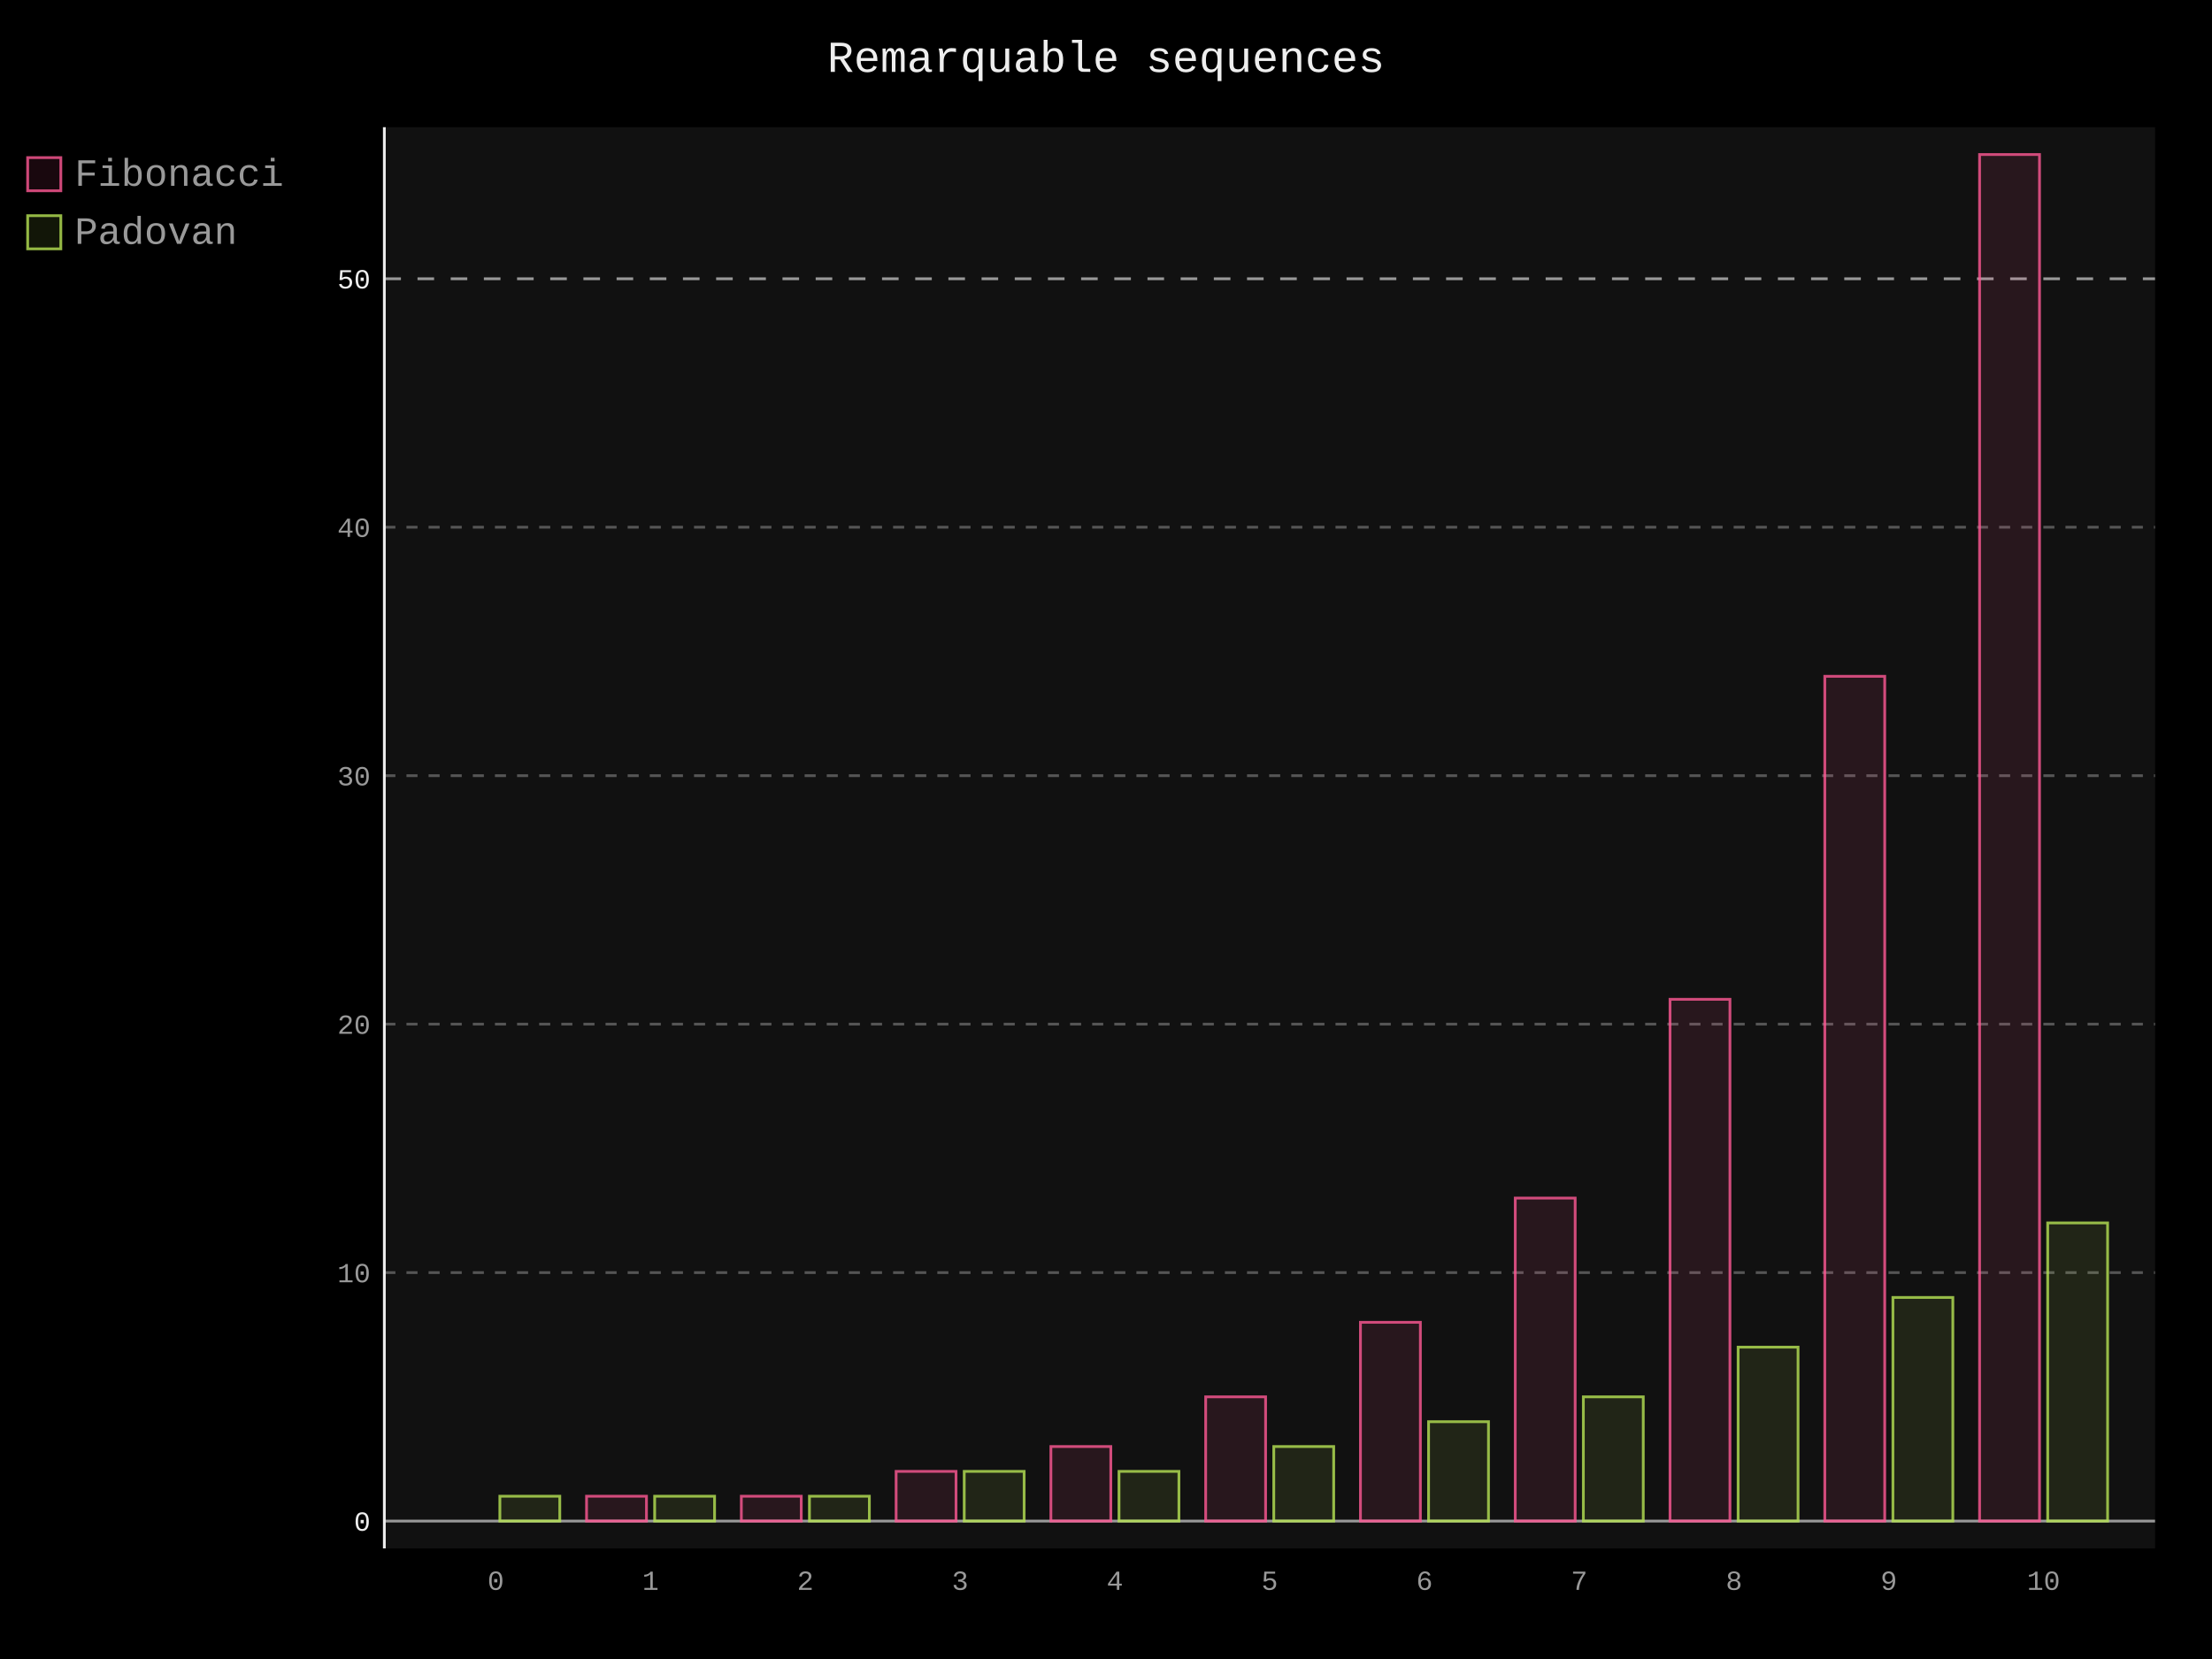
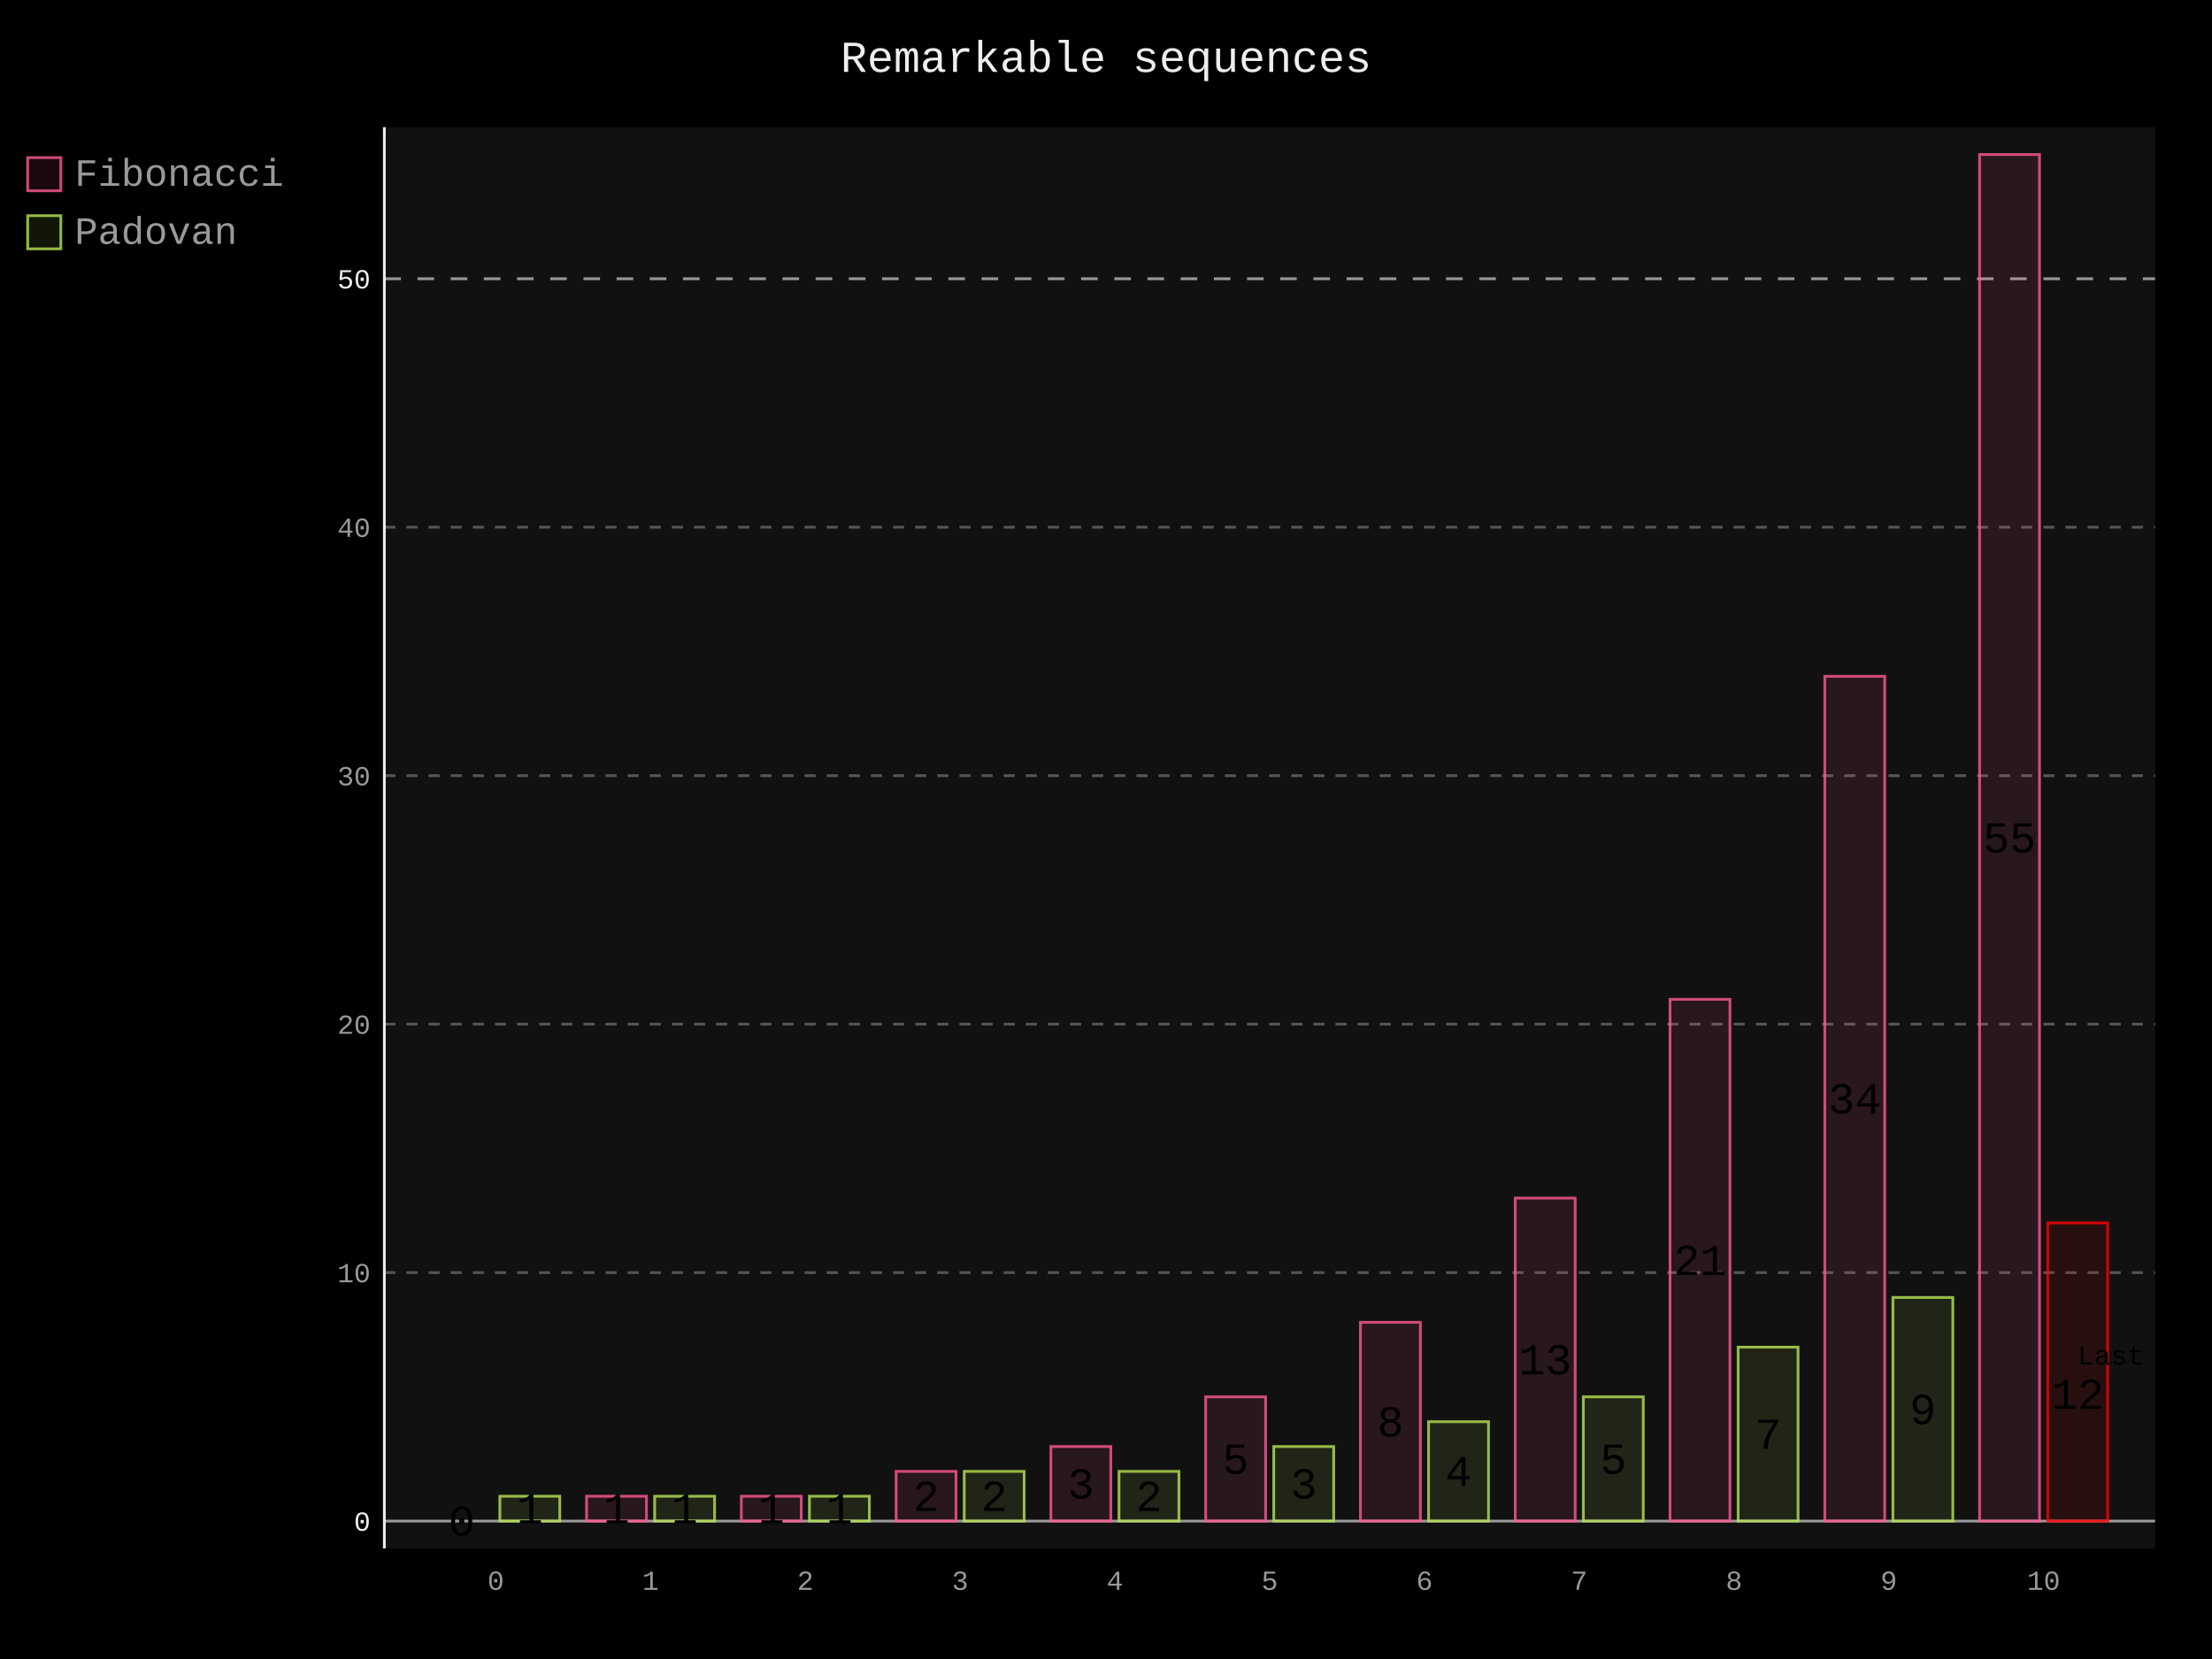
- <svg xmlns="http://www.w3.org/2000/svg" id="chart-89dd8f78-0109-415e-81a0-af3b98a761b8" class="pygal-chart" viewBox="0 0 800 600">
+ <svg xmlns="http://www.w3.org/2000/svg" id="chart-598c9d55-f71d-46f6-b86a-acfe8bc7f29e" class="pygal-chart" viewBox="0 0 800 600">
  <defs>
-     <style type="text/css">#chart-89dd8f78-0109-415e-81a0-af3b98a761b8{-webkit-user-select:none;-webkit-font-smoothing:antialiased;font-family:Consolas,"Liberation Mono",Menlo,Courier,monospace}#chart-89dd8f78-0109-415e-81a0-af3b98a761b8 .title{font-family:Consolas,"Liberation Mono",Menlo,Courier,monospace;font-size:16px}#chart-89dd8f78-0109-415e-81a0-af3b98a761b8 .legends .legend text{font-family:Consolas,"Liberation Mono",Menlo,Courier,monospace;font-size:14px}#chart-89dd8f78-0109-415e-81a0-af3b98a761b8 .axis text{font-family:Consolas,"Liberation Mono",Menlo,Courier,monospace;font-size:10px}#chart-89dd8f78-0109-415e-81a0-af3b98a761b8 .axis text.major{font-family:Consolas,"Liberation Mono",Menlo,Courier,monospace;font-size:10px}#chart-89dd8f78-0109-415e-81a0-af3b98a761b8 .text-overlay text.value{font-family:Consolas,"Liberation Mono",Menlo,Courier,monospace;font-size:16px}#chart-89dd8f78-0109-415e-81a0-af3b98a761b8 .text-overlay text.label{font-family:Consolas,"Liberation Mono",Menlo,Courier,monospace;font-size:10px}#chart-89dd8f78-0109-415e-81a0-af3b98a761b8 .tooltip{font-family:Consolas,"Liberation Mono",Menlo,Courier,monospace;font-size:14px}#chart-89dd8f78-0109-415e-81a0-af3b98a761b8 text.no_data{font-family:Consolas,"Liberation Mono",Menlo,Courier,monospace;font-size:64px}
- #chart-89dd8f78-0109-415e-81a0-af3b98a761b8{background-color:black}#chart-89dd8f78-0109-415e-81a0-af3b98a761b8 path,#chart-89dd8f78-0109-415e-81a0-af3b98a761b8 line,#chart-89dd8f78-0109-415e-81a0-af3b98a761b8 rect,#chart-89dd8f78-0109-415e-81a0-af3b98a761b8 circle{-webkit-transition:1s ease-out;-moz-transition:1s ease-out;transition:1s ease-out}#chart-89dd8f78-0109-415e-81a0-af3b98a761b8 .graph &gt; .background{fill:black}#chart-89dd8f78-0109-415e-81a0-af3b98a761b8 .plot &gt; .background{fill:#111}#chart-89dd8f78-0109-415e-81a0-af3b98a761b8 .graph{fill:#999}#chart-89dd8f78-0109-415e-81a0-af3b98a761b8 text.no_data{fill:#eee}#chart-89dd8f78-0109-415e-81a0-af3b98a761b8 .title{fill:#eee}#chart-89dd8f78-0109-415e-81a0-af3b98a761b8 .legends .legend text{fill:#999}#chart-89dd8f78-0109-415e-81a0-af3b98a761b8 .legends .legend:hover text{fill:#eee}#chart-89dd8f78-0109-415e-81a0-af3b98a761b8 .axis .line{stroke:#eee}#chart-89dd8f78-0109-415e-81a0-af3b98a761b8 .axis .guide.line{stroke:#555}#chart-89dd8f78-0109-415e-81a0-af3b98a761b8 .axis .major.line{stroke:#999}#chart-89dd8f78-0109-415e-81a0-af3b98a761b8 .axis text.major{fill:#eee}#chart-89dd8f78-0109-415e-81a0-af3b98a761b8 .axis.y .guides:hover .guide.line,#chart-89dd8f78-0109-415e-81a0-af3b98a761b8 .line-graph .axis.x .guides:hover .guide.line,#chart-89dd8f78-0109-415e-81a0-af3b98a761b8 .stackedline-graph .axis.x .guides:hover .guide.line,#chart-89dd8f78-0109-415e-81a0-af3b98a761b8 .xy-graph .axis.x .guides:hover .guide.line{stroke:#eee}#chart-89dd8f78-0109-415e-81a0-af3b98a761b8 .axis .guides:hover text{fill:#eee}#chart-89dd8f78-0109-415e-81a0-af3b98a761b8 .reactive{fill-opacity:.1;stroke-opacity:.8}#chart-89dd8f78-0109-415e-81a0-af3b98a761b8 .ci{stroke:#999}#chart-89dd8f78-0109-415e-81a0-af3b98a761b8 .reactive.active,#chart-89dd8f78-0109-415e-81a0-af3b98a761b8 .active .reactive{fill-opacity:.75;stroke-opacity:.9;stroke-width:4}#chart-89dd8f78-0109-415e-81a0-af3b98a761b8 .ci .reactive.active{stroke-width:1.5}#chart-89dd8f78-0109-415e-81a0-af3b98a761b8 .series text{fill:#eee}#chart-89dd8f78-0109-415e-81a0-af3b98a761b8 .tooltip rect{fill:#111;stroke:#eee;-webkit-transition:opacity 1s ease-out;-moz-transition:opacity 1s ease-out;transition:opacity 1s ease-out}#chart-89dd8f78-0109-415e-81a0-af3b98a761b8 .tooltip .label{fill:#999}#chart-89dd8f78-0109-415e-81a0-af3b98a761b8 .tooltip .label{fill:#999}#chart-89dd8f78-0109-415e-81a0-af3b98a761b8 .tooltip .legend{font-size:.8em;fill:#555}#chart-89dd8f78-0109-415e-81a0-af3b98a761b8 .tooltip .x_label{font-size:.6em;fill:#eee}#chart-89dd8f78-0109-415e-81a0-af3b98a761b8 .tooltip .xlink{font-size:.5em;text-decoration:underline}#chart-89dd8f78-0109-415e-81a0-af3b98a761b8 .tooltip .value{font-size:1.5em}#chart-89dd8f78-0109-415e-81a0-af3b98a761b8 .bound{font-size:.5em}#chart-89dd8f78-0109-415e-81a0-af3b98a761b8 .max-value{font-size:.75em;fill:#555}#chart-89dd8f78-0109-415e-81a0-af3b98a761b8 .map-element{fill:#111;stroke:#555 !important}#chart-89dd8f78-0109-415e-81a0-af3b98a761b8 .map-element .reactive{fill-opacity:inherit;stroke-opacity:inherit}#chart-89dd8f78-0109-415e-81a0-af3b98a761b8 .color-0,#chart-89dd8f78-0109-415e-81a0-af3b98a761b8 .color-0 a:visited{stroke:#ff5995;fill:#ff5995}#chart-89dd8f78-0109-415e-81a0-af3b98a761b8 .color-1,#chart-89dd8f78-0109-415e-81a0-af3b98a761b8 .color-1 a:visited{stroke:#b6e354;fill:#b6e354}#chart-89dd8f78-0109-415e-81a0-af3b98a761b8 .text-overlay .color-0 text{fill:black}#chart-89dd8f78-0109-415e-81a0-af3b98a761b8 .text-overlay .color-1 text{fill:black}
- #chart-89dd8f78-0109-415e-81a0-af3b98a761b8 text.no_data{text-anchor:middle}#chart-89dd8f78-0109-415e-81a0-af3b98a761b8 .guide.line{fill:none}#chart-89dd8f78-0109-415e-81a0-af3b98a761b8 .centered{text-anchor:middle}#chart-89dd8f78-0109-415e-81a0-af3b98a761b8 .title{text-anchor:middle}#chart-89dd8f78-0109-415e-81a0-af3b98a761b8 .legends .legend text{fill-opacity:1}#chart-89dd8f78-0109-415e-81a0-af3b98a761b8 .axis.x text{text-anchor:middle}#chart-89dd8f78-0109-415e-81a0-af3b98a761b8 .axis.x:not(.web) text[transform]{text-anchor:start}#chart-89dd8f78-0109-415e-81a0-af3b98a761b8 .axis.x:not(.web) text[transform].backwards{text-anchor:end}#chart-89dd8f78-0109-415e-81a0-af3b98a761b8 .axis.y text{text-anchor:end}#chart-89dd8f78-0109-415e-81a0-af3b98a761b8 .axis.y text[transform].backwards{text-anchor:start}#chart-89dd8f78-0109-415e-81a0-af3b98a761b8 .axis.y2 text{text-anchor:start}#chart-89dd8f78-0109-415e-81a0-af3b98a761b8 .axis.y2 text[transform].backwards{text-anchor:end}#chart-89dd8f78-0109-415e-81a0-af3b98a761b8 .axis .guide.line{stroke-dasharray:4,4}#chart-89dd8f78-0109-415e-81a0-af3b98a761b8 .axis .major.guide.line{stroke-dasharray:6,6}#chart-89dd8f78-0109-415e-81a0-af3b98a761b8 .horizontal .axis.y .guide.line,#chart-89dd8f78-0109-415e-81a0-af3b98a761b8 .horizontal .axis.y2 .guide.line,#chart-89dd8f78-0109-415e-81a0-af3b98a761b8 .vertical .axis.x .guide.line{opacity:0}#chart-89dd8f78-0109-415e-81a0-af3b98a761b8 .horizontal .axis.always_show .guide.line,#chart-89dd8f78-0109-415e-81a0-af3b98a761b8 .vertical .axis.always_show .guide.line{opacity:1 !important}#chart-89dd8f78-0109-415e-81a0-af3b98a761b8 .axis.y .guides:hover .guide.line,#chart-89dd8f78-0109-415e-81a0-af3b98a761b8 .axis.y2 .guides:hover .guide.line,#chart-89dd8f78-0109-415e-81a0-af3b98a761b8 .axis.x .guides:hover .guide.line{opacity:1}#chart-89dd8f78-0109-415e-81a0-af3b98a761b8 .axis .guides:hover text{opacity:1}#chart-89dd8f78-0109-415e-81a0-af3b98a761b8 .nofill{fill:none}#chart-89dd8f78-0109-415e-81a0-af3b98a761b8 .subtle-fill{fill-opacity:.2}#chart-89dd8f78-0109-415e-81a0-af3b98a761b8 .dot{stroke-width:1px;fill-opacity:1}#chart-89dd8f78-0109-415e-81a0-af3b98a761b8 .dot.active{stroke-width:5px}#chart-89dd8f78-0109-415e-81a0-af3b98a761b8 .dot.negative{fill:transparent}#chart-89dd8f78-0109-415e-81a0-af3b98a761b8 text,#chart-89dd8f78-0109-415e-81a0-af3b98a761b8 tspan{stroke:none !important}#chart-89dd8f78-0109-415e-81a0-af3b98a761b8 .series text.active{opacity:1}#chart-89dd8f78-0109-415e-81a0-af3b98a761b8 .tooltip rect{fill-opacity:.95;stroke-width:.5}#chart-89dd8f78-0109-415e-81a0-af3b98a761b8 .tooltip text{fill-opacity:1}#chart-89dd8f78-0109-415e-81a0-af3b98a761b8 .showable{visibility:hidden}#chart-89dd8f78-0109-415e-81a0-af3b98a761b8 .showable.shown{visibility:visible}#chart-89dd8f78-0109-415e-81a0-af3b98a761b8 .gauge-background{fill:rgba(229,229,229,1);stroke:none}#chart-89dd8f78-0109-415e-81a0-af3b98a761b8 .bg-lines{stroke:black;stroke-width:2px}</style>
+     <style type="text/css">#chart-598c9d55-f71d-46f6-b86a-acfe8bc7f29e{-webkit-user-select:none;-webkit-font-smoothing:antialiased;font-family:Consolas,"Liberation Mono",Menlo,Courier,monospace}#chart-598c9d55-f71d-46f6-b86a-acfe8bc7f29e .title{font-family:Consolas,"Liberation Mono",Menlo,Courier,monospace;font-size:16px}#chart-598c9d55-f71d-46f6-b86a-acfe8bc7f29e .legends .legend text{font-family:Consolas,"Liberation Mono",Menlo,Courier,monospace;font-size:14px}#chart-598c9d55-f71d-46f6-b86a-acfe8bc7f29e .axis text{font-family:Consolas,"Liberation Mono",Menlo,Courier,monospace;font-size:10px}#chart-598c9d55-f71d-46f6-b86a-acfe8bc7f29e .axis text.major{font-family:Consolas,"Liberation Mono",Menlo,Courier,monospace;font-size:10px}#chart-598c9d55-f71d-46f6-b86a-acfe8bc7f29e .text-overlay text.value{font-family:Consolas,"Liberation Mono",Menlo,Courier,monospace;font-size:16px}#chart-598c9d55-f71d-46f6-b86a-acfe8bc7f29e .text-overlay text.label{font-family:Consolas,"Liberation Mono",Menlo,Courier,monospace;font-size:10px}#chart-598c9d55-f71d-46f6-b86a-acfe8bc7f29e .tooltip{font-family:Consolas,"Liberation Mono",Menlo,Courier,monospace;font-size:14px}#chart-598c9d55-f71d-46f6-b86a-acfe8bc7f29e text.no_data{font-family:Consolas,"Liberation Mono",Menlo,Courier,monospace;font-size:64px}
+ #chart-598c9d55-f71d-46f6-b86a-acfe8bc7f29e{background-color:black}#chart-598c9d55-f71d-46f6-b86a-acfe8bc7f29e path,#chart-598c9d55-f71d-46f6-b86a-acfe8bc7f29e line,#chart-598c9d55-f71d-46f6-b86a-acfe8bc7f29e rect,#chart-598c9d55-f71d-46f6-b86a-acfe8bc7f29e circle{-webkit-transition:1s ease-out;-moz-transition:1s ease-out;transition:1s ease-out}#chart-598c9d55-f71d-46f6-b86a-acfe8bc7f29e .graph &gt; .background{fill:black}#chart-598c9d55-f71d-46f6-b86a-acfe8bc7f29e .plot &gt; .background{fill:#111}#chart-598c9d55-f71d-46f6-b86a-acfe8bc7f29e .graph{fill:#999}#chart-598c9d55-f71d-46f6-b86a-acfe8bc7f29e text.no_data{fill:#eee}#chart-598c9d55-f71d-46f6-b86a-acfe8bc7f29e .title{fill:#eee}#chart-598c9d55-f71d-46f6-b86a-acfe8bc7f29e .legends .legend text{fill:#999}#chart-598c9d55-f71d-46f6-b86a-acfe8bc7f29e .legends .legend:hover text{fill:#eee}#chart-598c9d55-f71d-46f6-b86a-acfe8bc7f29e .axis .line{stroke:#eee}#chart-598c9d55-f71d-46f6-b86a-acfe8bc7f29e .axis .guide.line{stroke:#555}#chart-598c9d55-f71d-46f6-b86a-acfe8bc7f29e .axis .major.line{stroke:#999}#chart-598c9d55-f71d-46f6-b86a-acfe8bc7f29e .axis text.major{fill:#eee}#chart-598c9d55-f71d-46f6-b86a-acfe8bc7f29e .axis.y .guides:hover .guide.line,#chart-598c9d55-f71d-46f6-b86a-acfe8bc7f29e .line-graph .axis.x .guides:hover .guide.line,#chart-598c9d55-f71d-46f6-b86a-acfe8bc7f29e .stackedline-graph .axis.x .guides:hover .guide.line,#chart-598c9d55-f71d-46f6-b86a-acfe8bc7f29e .xy-graph .axis.x .guides:hover .guide.line{stroke:#eee}#chart-598c9d55-f71d-46f6-b86a-acfe8bc7f29e .axis .guides:hover text{fill:#eee}#chart-598c9d55-f71d-46f6-b86a-acfe8bc7f29e .reactive{fill-opacity:.1;stroke-opacity:.8}#chart-598c9d55-f71d-46f6-b86a-acfe8bc7f29e .ci{stroke:#999}#chart-598c9d55-f71d-46f6-b86a-acfe8bc7f29e .reactive.active,#chart-598c9d55-f71d-46f6-b86a-acfe8bc7f29e .active .reactive{fill-opacity:.75;stroke-opacity:.9;stroke-width:4}#chart-598c9d55-f71d-46f6-b86a-acfe8bc7f29e .ci .reactive.active{stroke-width:1.5}#chart-598c9d55-f71d-46f6-b86a-acfe8bc7f29e .series text{fill:#eee}#chart-598c9d55-f71d-46f6-b86a-acfe8bc7f29e .tooltip rect{fill:#111;stroke:#eee;-webkit-transition:opacity 1s ease-out;-moz-transition:opacity 1s ease-out;transition:opacity 1s ease-out}#chart-598c9d55-f71d-46f6-b86a-acfe8bc7f29e .tooltip .label{fill:#999}#chart-598c9d55-f71d-46f6-b86a-acfe8bc7f29e .tooltip .label{fill:#999}#chart-598c9d55-f71d-46f6-b86a-acfe8bc7f29e .tooltip .legend{font-size:.8em;fill:#555}#chart-598c9d55-f71d-46f6-b86a-acfe8bc7f29e .tooltip .x_label{font-size:.6em;fill:#eee}#chart-598c9d55-f71d-46f6-b86a-acfe8bc7f29e .tooltip .xlink{font-size:.5em;text-decoration:underline}#chart-598c9d55-f71d-46f6-b86a-acfe8bc7f29e .tooltip .value{font-size:1.5em}#chart-598c9d55-f71d-46f6-b86a-acfe8bc7f29e .bound{font-size:.5em}#chart-598c9d55-f71d-46f6-b86a-acfe8bc7f29e .max-value{font-size:.75em;fill:#555}#chart-598c9d55-f71d-46f6-b86a-acfe8bc7f29e .map-element{fill:#111;stroke:#555 !important}#chart-598c9d55-f71d-46f6-b86a-acfe8bc7f29e .map-element .reactive{fill-opacity:inherit;stroke-opacity:inherit}#chart-598c9d55-f71d-46f6-b86a-acfe8bc7f29e .color-0,#chart-598c9d55-f71d-46f6-b86a-acfe8bc7f29e .color-0 a:visited{stroke:#ff5995;fill:#ff5995}#chart-598c9d55-f71d-46f6-b86a-acfe8bc7f29e .color-1,#chart-598c9d55-f71d-46f6-b86a-acfe8bc7f29e .color-1 a:visited{stroke:#b6e354;fill:#b6e354}#chart-598c9d55-f71d-46f6-b86a-acfe8bc7f29e .text-overlay .color-0 text{fill:black}#chart-598c9d55-f71d-46f6-b86a-acfe8bc7f29e .text-overlay .color-1 text{fill:black}
+ #chart-598c9d55-f71d-46f6-b86a-acfe8bc7f29e text.no_data{text-anchor:middle}#chart-598c9d55-f71d-46f6-b86a-acfe8bc7f29e .guide.line{fill:none}#chart-598c9d55-f71d-46f6-b86a-acfe8bc7f29e .centered{text-anchor:middle}#chart-598c9d55-f71d-46f6-b86a-acfe8bc7f29e .title{text-anchor:middle}#chart-598c9d55-f71d-46f6-b86a-acfe8bc7f29e .legends .legend text{fill-opacity:1}#chart-598c9d55-f71d-46f6-b86a-acfe8bc7f29e .axis.x text{text-anchor:middle}#chart-598c9d55-f71d-46f6-b86a-acfe8bc7f29e .axis.x:not(.web) text[transform]{text-anchor:start}#chart-598c9d55-f71d-46f6-b86a-acfe8bc7f29e .axis.x:not(.web) text[transform].backwards{text-anchor:end}#chart-598c9d55-f71d-46f6-b86a-acfe8bc7f29e .axis.y text{text-anchor:end}#chart-598c9d55-f71d-46f6-b86a-acfe8bc7f29e .axis.y text[transform].backwards{text-anchor:start}#chart-598c9d55-f71d-46f6-b86a-acfe8bc7f29e .axis.y2 text{text-anchor:start}#chart-598c9d55-f71d-46f6-b86a-acfe8bc7f29e .axis.y2 text[transform].backwards{text-anchor:end}#chart-598c9d55-f71d-46f6-b86a-acfe8bc7f29e .axis .guide.line{stroke-dasharray:4,4}#chart-598c9d55-f71d-46f6-b86a-acfe8bc7f29e .axis .major.guide.line{stroke-dasharray:6,6}#chart-598c9d55-f71d-46f6-b86a-acfe8bc7f29e .horizontal .axis.y .guide.line,#chart-598c9d55-f71d-46f6-b86a-acfe8bc7f29e .horizontal .axis.y2 .guide.line,#chart-598c9d55-f71d-46f6-b86a-acfe8bc7f29e .vertical .axis.x .guide.line{opacity:0}#chart-598c9d55-f71d-46f6-b86a-acfe8bc7f29e .horizontal .axis.always_show .guide.line,#chart-598c9d55-f71d-46f6-b86a-acfe8bc7f29e .vertical .axis.always_show .guide.line{opacity:1 !important}#chart-598c9d55-f71d-46f6-b86a-acfe8bc7f29e .axis.y .guides:hover .guide.line,#chart-598c9d55-f71d-46f6-b86a-acfe8bc7f29e .axis.y2 .guides:hover .guide.line,#chart-598c9d55-f71d-46f6-b86a-acfe8bc7f29e .axis.x .guides:hover .guide.line{opacity:1}#chart-598c9d55-f71d-46f6-b86a-acfe8bc7f29e .axis .guides:hover text{opacity:1}#chart-598c9d55-f71d-46f6-b86a-acfe8bc7f29e .nofill{fill:none}#chart-598c9d55-f71d-46f6-b86a-acfe8bc7f29e .subtle-fill{fill-opacity:.2}#chart-598c9d55-f71d-46f6-b86a-acfe8bc7f29e .dot{stroke-width:1px;fill-opacity:1}#chart-598c9d55-f71d-46f6-b86a-acfe8bc7f29e .dot.active{stroke-width:5px}#chart-598c9d55-f71d-46f6-b86a-acfe8bc7f29e .dot.negative{fill:transparent}#chart-598c9d55-f71d-46f6-b86a-acfe8bc7f29e text,#chart-598c9d55-f71d-46f6-b86a-acfe8bc7f29e tspan{stroke:none !important}#chart-598c9d55-f71d-46f6-b86a-acfe8bc7f29e .series text.active{opacity:1}#chart-598c9d55-f71d-46f6-b86a-acfe8bc7f29e .tooltip rect{fill-opacity:.95;stroke-width:.5}#chart-598c9d55-f71d-46f6-b86a-acfe8bc7f29e .tooltip text{fill-opacity:1}#chart-598c9d55-f71d-46f6-b86a-acfe8bc7f29e .showable{visibility:hidden}#chart-598c9d55-f71d-46f6-b86a-acfe8bc7f29e .showable.shown{visibility:visible}#chart-598c9d55-f71d-46f6-b86a-acfe8bc7f29e .gauge-background{fill:rgba(229,229,229,1);stroke:none}#chart-598c9d55-f71d-46f6-b86a-acfe8bc7f29e .bg-lines{stroke:black;stroke-width:2px}</style>
  </defs>
  <g class="graph bar-graph vertical">
-     <rect class="background" height="600" width="800" x="0" y="0" />
-     <g class="plot" transform="translate(139, 46)">
-       <rect class="background" height="514" width="640.4" x="0" y="0" />
+     <rect x="0" y="0" width="800" height="600" class="background" />
+     <g transform="translate(139, 46)" class="plot">
+       <rect x="0" y="0" width="640.4" height="514" class="background" />
      <g class="axis y always_show">
        <g class="guides">
-           <path class="axis major line" d="M0 504.115 h640.4" />
-           <text class="major" x="-5" y="507.615">0</text>
-         </g>
-         <g class="guides">
-           <path class="guide line" d="M0 414.255 h640.4" />
-           <text class="" x="-5" y="417.755">10</text>
-         </g>
-         <g class="guides">
-           <path class="guide line" d="M0 324.395 h640.4" />
-           <text class="" x="-5" y="327.895">20</text>
-         </g>
-         <g class="guides">
-           <path class="guide line" d="M0 234.535 h640.4" />
-           <text class="" x="-5" y="238.035">30</text>
-         </g>
-         <g class="guides">
-           <path class="guide line" d="M0 144.675 h640.4" />
-           <text class="" x="-5" y="148.175">40</text>
-         </g>
-         <g class="guides">
-           <path class="major guide line" d="M0 54.815 h640.4" />
-           <text class="major" x="-5" y="58.315">50</text>
+           <path d="M0 504.115 h640.4" class="axis major line" />
+           <text x="-5" y="507.615" class="major">0</text>
+         </g>
+         <g class="guides">
+           <path d="M0 414.255 h640.4" class="guide line" />
+           <text x="-5" y="417.755" class="">10</text>
+         </g>
+         <g class="guides">
+           <path d="M0 324.395 h640.4" class="guide line" />
+           <text x="-5" y="327.895" class="">20</text>
+         </g>
+         <g class="guides">
+           <path d="M0 234.535 h640.4" class="guide line" />
+           <text x="-5" y="238.035" class="">30</text>
+         </g>
+         <g class="guides">
+           <path d="M0 144.675 h640.4" class="guide line" />
+           <text x="-5" y="148.175" class="">40</text>
+         </g>
+         <g class="guides">
+           <path d="M0 54.815 h640.4" class="major guide line" />
+           <text x="-5" y="58.315" class="major">50</text>
        </g>
      </g>
      <g class="axis x">
-         <path class="line" d="M0 0 v514" />
-         <g class="guides">
-           <path class="axis guide line" d="M40.305 0 v514" />
-           <text class="" x="40.305" y="529.0">0</text>
-         </g>
-         <g class="guides">
-           <path class="guide line" d="M96.284 0 v514" />
-           <text class="" x="96.284" y="529.0">1</text>
-         </g>
-         <g class="guides">
-           <path class="guide line" d="M152.263 0 v514" />
-           <text class="" x="152.263" y="529.0">2</text>
-         </g>
-         <g class="guides">
-           <path class="guide line" d="M208.242 0 v514" />
-           <text class="" x="208.242" y="529.0">3</text>
-         </g>
-         <g class="guides">
-           <path class="guide line" d="M264.221 0 v514" />
-           <text class="" x="264.221" y="529.0">4</text>
-         </g>
-         <g class="guides">
-           <path class="guide line" d="M320.2 0 v514" />
-           <text class="" x="320.2" y="529.0">5</text>
-         </g>
-         <g class="guides">
-           <path class="guide line" d="M376.179 0 v514" />
-           <text class="" x="376.179" y="529.0">6</text>
-         </g>
-         <g class="guides">
-           <path class="guide line" d="M432.158 0 v514" />
-           <text class="" x="432.158" y="529.0">7</text>
-         </g>
-         <g class="guides">
-           <path class="guide line" d="M488.137 0 v514" />
-           <text class="" x="488.137" y="529.0">8</text>
-         </g>
-         <g class="guides">
-           <path class="guide line" d="M544.116 0 v514" />
-           <text class="" x="544.116" y="529.0">9</text>
-         </g>
-         <g class="guides">
-           <path class="guide line" d="M600.095 0 v514" />
-           <text class="" x="600.095" y="529.0">10</text>
+         <path d="M0 0 v514" class="line" />
+         <g class="guides">
+           <path d="M40.305 0 v514" class="axis guide line" />
+           <text x="40.305" y="529.0" class="">0</text>
+         </g>
+         <g class="guides">
+           <path d="M96.284 0 v514" class="guide line" />
+           <text x="96.284" y="529.0" class="">1</text>
+         </g>
+         <g class="guides">
+           <path d="M152.263 0 v514" class="guide line" />
+           <text x="152.263" y="529.0" class="">2</text>
+         </g>
+         <g class="guides">
+           <path d="M208.242 0 v514" class="guide line" />
+           <text x="208.242" y="529.0" class="">3</text>
+         </g>
+         <g class="guides">
+           <path d="M264.221 0 v514" class="guide line" />
+           <text x="264.221" y="529.0" class="">4</text>
+         </g>
+         <g class="guides">
+           <path d="M320.2 0 v514" class="guide line" />
+           <text x="320.2" y="529.0" class="">5</text>
+         </g>
+         <g class="guides">
+           <path d="M376.179 0 v514" class="guide line" />
+           <text x="376.179" y="529.0" class="">6</text>
+         </g>
+         <g class="guides">
+           <path d="M432.158 0 v514" class="guide line" />
+           <text x="432.158" y="529.0" class="">7</text>
+         </g>
+         <g class="guides">
+           <path d="M488.137 0 v514" class="guide line" />
+           <text x="488.137" y="529.0" class="">8</text>
+         </g>
+         <g class="guides">
+           <path d="M544.116 0 v514" class="guide line" />
+           <text x="544.116" y="529.0" class="">9</text>
+         </g>
+         <g class="guides">
+           <path d="M600.095 0 v514" class="guide line" />
+           <text x="600.095" y="529.0" class="">10</text>
        </g>
      </g>
      <g class="series serie-0 color-0">
        <g class="bars">
          <g class="bar">
-             <rect class="rect reactive tooltip-trigger" height="0.0" rx="0" ry="0" width="21.675" x="17.152" y="504.115" />
-           </g>
-           <g class="bar">
-             <rect class="rect reactive tooltip-trigger" height="8.986" rx="0" ry="0" width="21.675" x="73.131" y="495.129" />
-           </g>
-           <g class="bar">
-             <rect class="rect reactive tooltip-trigger" height="8.986" rx="0" ry="0" width="21.675" x="129.11" y="495.129" />
-           </g>
-           <g class="bar">
-             <rect class="rect reactive tooltip-trigger" height="17.972" rx="0" ry="0" width="21.675" x="185.089" y="486.143" />
-           </g>
-           <g class="bar">
-             <rect class="rect reactive tooltip-trigger" height="26.958" rx="0" ry="0" width="21.675" x="241.068" y="477.157" />
-           </g>
-           <g class="bar">
-             <rect class="rect reactive tooltip-trigger" height="44.93" rx="0" ry="0" width="21.675" x="297.047" y="459.185" />
-           </g>
-           <g class="bar">
-             <rect class="rect reactive tooltip-trigger" height="71.888" rx="0" ry="0" width="21.675" x="353.026" y="432.227" />
-           </g>
-           <g class="bar">
-             <rect class="rect reactive tooltip-trigger" height="116.818" rx="0" ry="0" width="21.675" x="409.005" y="387.297" />
-           </g>
-           <g class="bar">
-             <rect class="rect reactive tooltip-trigger" height="188.706" rx="0" ry="0" width="21.675" x="464.984" y="315.409" />
-           </g>
-           <g class="bar">
-             <rect class="rect reactive tooltip-trigger" height="305.524" rx="0" ry="0" width="21.675" x="520.963" y="198.591" />
-           </g>
-           <g class="bar">
-             <rect class="rect reactive tooltip-trigger" height="494.231" rx="0" ry="0" width="21.675" x="576.942" y="9.885" />
+             <rect x="17.152" y="504.115" rx="0" ry="0" width="21.675" height="0.0" class="rect reactive tooltip-trigger" />
+           </g>
+           <g class="bar">
+             <rect x="73.131" y="495.129" rx="0" ry="0" width="21.675" height="8.986" class="rect reactive tooltip-trigger" />
+           </g>
+           <g class="bar">
+             <rect x="129.11" y="495.129" rx="0" ry="0" width="21.675" height="8.986" class="rect reactive tooltip-trigger" />
+           </g>
+           <g class="bar">
+             <rect x="185.089" y="486.143" rx="0" ry="0" width="21.675" height="17.972" class="rect reactive tooltip-trigger" />
+           </g>
+           <g class="bar">
+             <rect x="241.068" y="477.157" rx="0" ry="0" width="21.675" height="26.958" class="rect reactive tooltip-trigger" />
+           </g>
+           <g class="bar">
+             <rect x="297.047" y="459.185" rx="0" ry="0" width="21.675" height="44.93" class="rect reactive tooltip-trigger" />
+           </g>
+           <g class="bar">
+             <rect x="353.026" y="432.227" rx="0" ry="0" width="21.675" height="71.888" class="rect reactive tooltip-trigger" />
+           </g>
+           <g class="bar">
+             <rect x="409.005" y="387.297" rx="0" ry="0" width="21.675" height="116.818" class="rect reactive tooltip-trigger" />
+           </g>
+           <g class="bar">
+             <rect x="464.984" y="315.409" rx="0" ry="0" width="21.675" height="188.706" class="rect reactive tooltip-trigger" />
+           </g>
+           <g class="bar">
+             <rect x="520.963" y="198.591" rx="0" ry="0" width="21.675" height="305.524" class="rect reactive tooltip-trigger" />
+           </g>
+           <g class="bar">
+             <rect x="576.942" y="9.885" rx="0" ry="0" width="21.675" height="494.231" class="rect reactive tooltip-trigger" />
          </g>
        </g>
      </g>
      <g class="series serie-1 color-1">
        <g class="bars">
          <g class="bar">
-             <rect class="rect reactive tooltip-trigger" height="8.986" rx="0" ry="0" width="21.675" x="41.783" y="495.129" />
-           </g>
-           <g class="bar">
-             <rect class="rect reactive tooltip-trigger" height="8.986" rx="0" ry="0" width="21.675" x="97.762" y="495.129" />
-           </g>
-           <g class="bar">
-             <rect class="rect reactive tooltip-trigger" height="8.986" rx="0" ry="0" width="21.675" x="153.741" y="495.129" />
-           </g>
-           <g class="bar">
-             <rect class="rect reactive tooltip-trigger" height="17.972" rx="0" ry="0" width="21.675" x="209.72" y="486.143" />
-           </g>
-           <g class="bar">
-             <rect class="rect reactive tooltip-trigger" height="17.972" rx="0" ry="0" width="21.675" x="265.699" y="486.143" />
-           </g>
-           <g class="bar">
-             <rect class="rect reactive tooltip-trigger" height="26.958" rx="0" ry="0" width="21.675" x="321.678" y="477.157" />
-           </g>
-           <g class="bar">
-             <rect class="rect reactive tooltip-trigger" height="35.944" rx="0" ry="0" width="21.675" x="377.657" y="468.171" />
-           </g>
-           <g class="bar">
-             <rect class="rect reactive tooltip-trigger" height="44.93" rx="0" ry="0" width="21.675" x="433.636" y="459.185" />
-           </g>
-           <g class="bar">
-             <rect class="rect reactive tooltip-trigger" height="62.902" rx="0" ry="0" width="21.675" x="489.615" y="441.213" />
-           </g>
-           <g class="bar">
-             <rect class="rect reactive tooltip-trigger" height="80.874" rx="0" ry="0" width="21.675" x="545.594" y="423.241" />
-           </g>
-           <g class="bar">
-             <rect class="rect reactive tooltip-trigger" height="107.832" rx="0" ry="0" width="21.675" x="601.573" y="396.283" />
+             <rect x="41.783" y="495.129" rx="0" ry="0" width="21.675" height="8.986" class="rect reactive tooltip-trigger" />
+           </g>
+           <g class="bar">
+             <rect x="97.762" y="495.129" rx="0" ry="0" width="21.675" height="8.986" class="rect reactive tooltip-trigger" />
+           </g>
+           <g class="bar">
+             <rect x="153.741" y="495.129" rx="0" ry="0" width="21.675" height="8.986" class="rect reactive tooltip-trigger" />
+           </g>
+           <g class="bar">
+             <rect x="209.72" y="486.143" rx="0" ry="0" width="21.675" height="17.972" class="rect reactive tooltip-trigger" />
+           </g>
+           <g class="bar">
+             <rect x="265.699" y="486.143" rx="0" ry="0" width="21.675" height="17.972" class="rect reactive tooltip-trigger" />
+           </g>
+           <g class="bar">
+             <rect x="321.678" y="477.157" rx="0" ry="0" width="21.675" height="26.958" class="rect reactive tooltip-trigger" />
+           </g>
+           <g class="bar">
+             <rect x="377.657" y="468.171" rx="0" ry="0" width="21.675" height="35.944" class="rect reactive tooltip-trigger" />
+           </g>
+           <g class="bar">
+             <rect x="433.636" y="459.185" rx="0" ry="0" width="21.675" height="44.93" class="rect reactive tooltip-trigger" />
+           </g>
+           <g class="bar">
+             <rect x="489.615" y="441.213" rx="0" ry="0" width="21.675" height="62.902" class="rect reactive tooltip-trigger" />
+           </g>
+           <g class="bar">
+             <rect x="545.594" y="423.241" rx="0" ry="0" width="21.675" height="80.874" class="rect reactive tooltip-trigger" />
+           </g>
+           <g class="bar" style="fill: Red; stroke: Red">
+             <rect x="601.573" y="396.283" rx="0" ry="0" width="21.675" height="107.832" class="rect reactive tooltip-trigger" />
          </g>
        </g>
      </g>
    </g>
    <g class="titles">
-       <text class="title plot_title" x="400.0" y="26">Remarquable sequences</text>
-     </g>
-     <g class="plot overlay" transform="translate(139, 46)">
+       <text x="400.0" y="26" class="title plot_title">Remarkable sequences</text>
+     </g>
+     <g transform="translate(139, 46)" class="plot overlay">
      <g class="series serie-0 color-0" />
      <g class="series serie-1 color-1" />
    </g>
-     <g class="plot text-overlay" transform="translate(139, 46)">
-       <g class="series serie-0 color-0" />
-       <g class="series serie-1 color-1" />
-     </g>
-     <g class="plot tooltip-overlay" transform="translate(139, 46)">
-       <g class="tooltip" style="opacity: 0" transform="translate(0 0)">
-         <rect class="tooltip-box" height="0" rx="0" ry="0" width="0" />
+     <g transform="translate(139, 46)" class="plot text-overlay">
+       <g class="series serie-0 color-0">
+         <text text-anchor="middle" x="27.99" y="509.449" class="value">0</text>
+         <text text-anchor="middle" x="83.969" y="504.956" class="value">1</text>
+         <text text-anchor="middle" x="139.948" y="504.956" class="value">1</text>
+         <text text-anchor="middle" x="195.927" y="500.463" class="value">2</text>
+         <text text-anchor="middle" x="251.906" y="495.97" class="value">3</text>
+         <text text-anchor="middle" x="307.885" y="486.984" class="value">5</text>
+         <text text-anchor="middle" x="363.864" y="473.505" class="value">8</text>
+         <text text-anchor="middle" x="419.843" y="451.04" class="value">13</text>
+         <text text-anchor="middle" x="475.822" y="415.096" class="value">21</text>
+         <text text-anchor="middle" x="531.801" y="356.686" class="value">34</text>
+         <text text-anchor="middle" x="587.78" y="262.333" class="value">55</text>
+       </g>
+       <g class="series serie-1 color-1">
+         <text text-anchor="middle" x="52.62" y="504.956" class="value">1</text>
+         <text text-anchor="middle" x="108.599" y="504.956" class="value">1</text>
+         <text text-anchor="middle" x="164.578" y="504.956" class="value">1</text>
+         <text text-anchor="middle" x="220.557" y="500.463" class="value">2</text>
+         <text text-anchor="middle" x="276.536" y="500.463" class="value">2</text>
+         <text text-anchor="middle" x="332.515" y="495.97" class="value">3</text>
+         <text text-anchor="middle" x="388.494" y="491.477" class="value">4</text>
+         <text text-anchor="middle" x="444.473" y="486.984" class="value">5</text>
+         <text text-anchor="middle" x="500.452" y="477.998" class="value">7</text>
+         <text text-anchor="middle" x="556.431" y="469.012" class="value">9</text>
+         <text x="612.41" y="447.533" class="label">Last Padovan number!</text>
+         <text text-anchor="middle" x="612.41" y="463.533" class="value">12</text>
+       </g>
+     </g>
+     <g transform="translate(139, 46)" class="plot tooltip-overlay">
+       <g transform="translate(0 0)" style="opacity: 0" class="tooltip">
+         <rect rx="0" ry="0" width="0" height="0" class="tooltip-box" />
        <g class="text" />
      </g>
    </g>
-     <g class="legends" transform="translate(10, 56)">
-       <g class="legend reactive activate-serie" id="activate-serie-0">
-         <rect class="color-0 reactive" height="12" width="12" x="0.0" y="1.0" />
+     <g transform="translate(10, 56)" class="legends">
+       <g id="activate-serie-0" class="legend reactive activate-serie">
+         <rect x="0.0" y="1.0" width="12" height="12" class="color-0 reactive" />
        <text x="17.0" y="11.2">Fibonacci</text>
      </g>
-       <g class="legend reactive activate-serie" id="activate-serie-1">
-         <rect class="color-1 reactive" height="12" width="12" x="0.0" y="22.0" />
+       <g id="activate-serie-1" class="legend reactive activate-serie">
+         <rect x="0.0" y="22.0" width="12" height="12" class="color-1 reactive" />
        <text x="17.0" y="32.2">Padovan</text>
      </g>
    </g>
-     <g class="legends" transform="translate(790, 56)" />
+     <g transform="translate(790, 56)" class="legends" />
  </g>
</svg>
